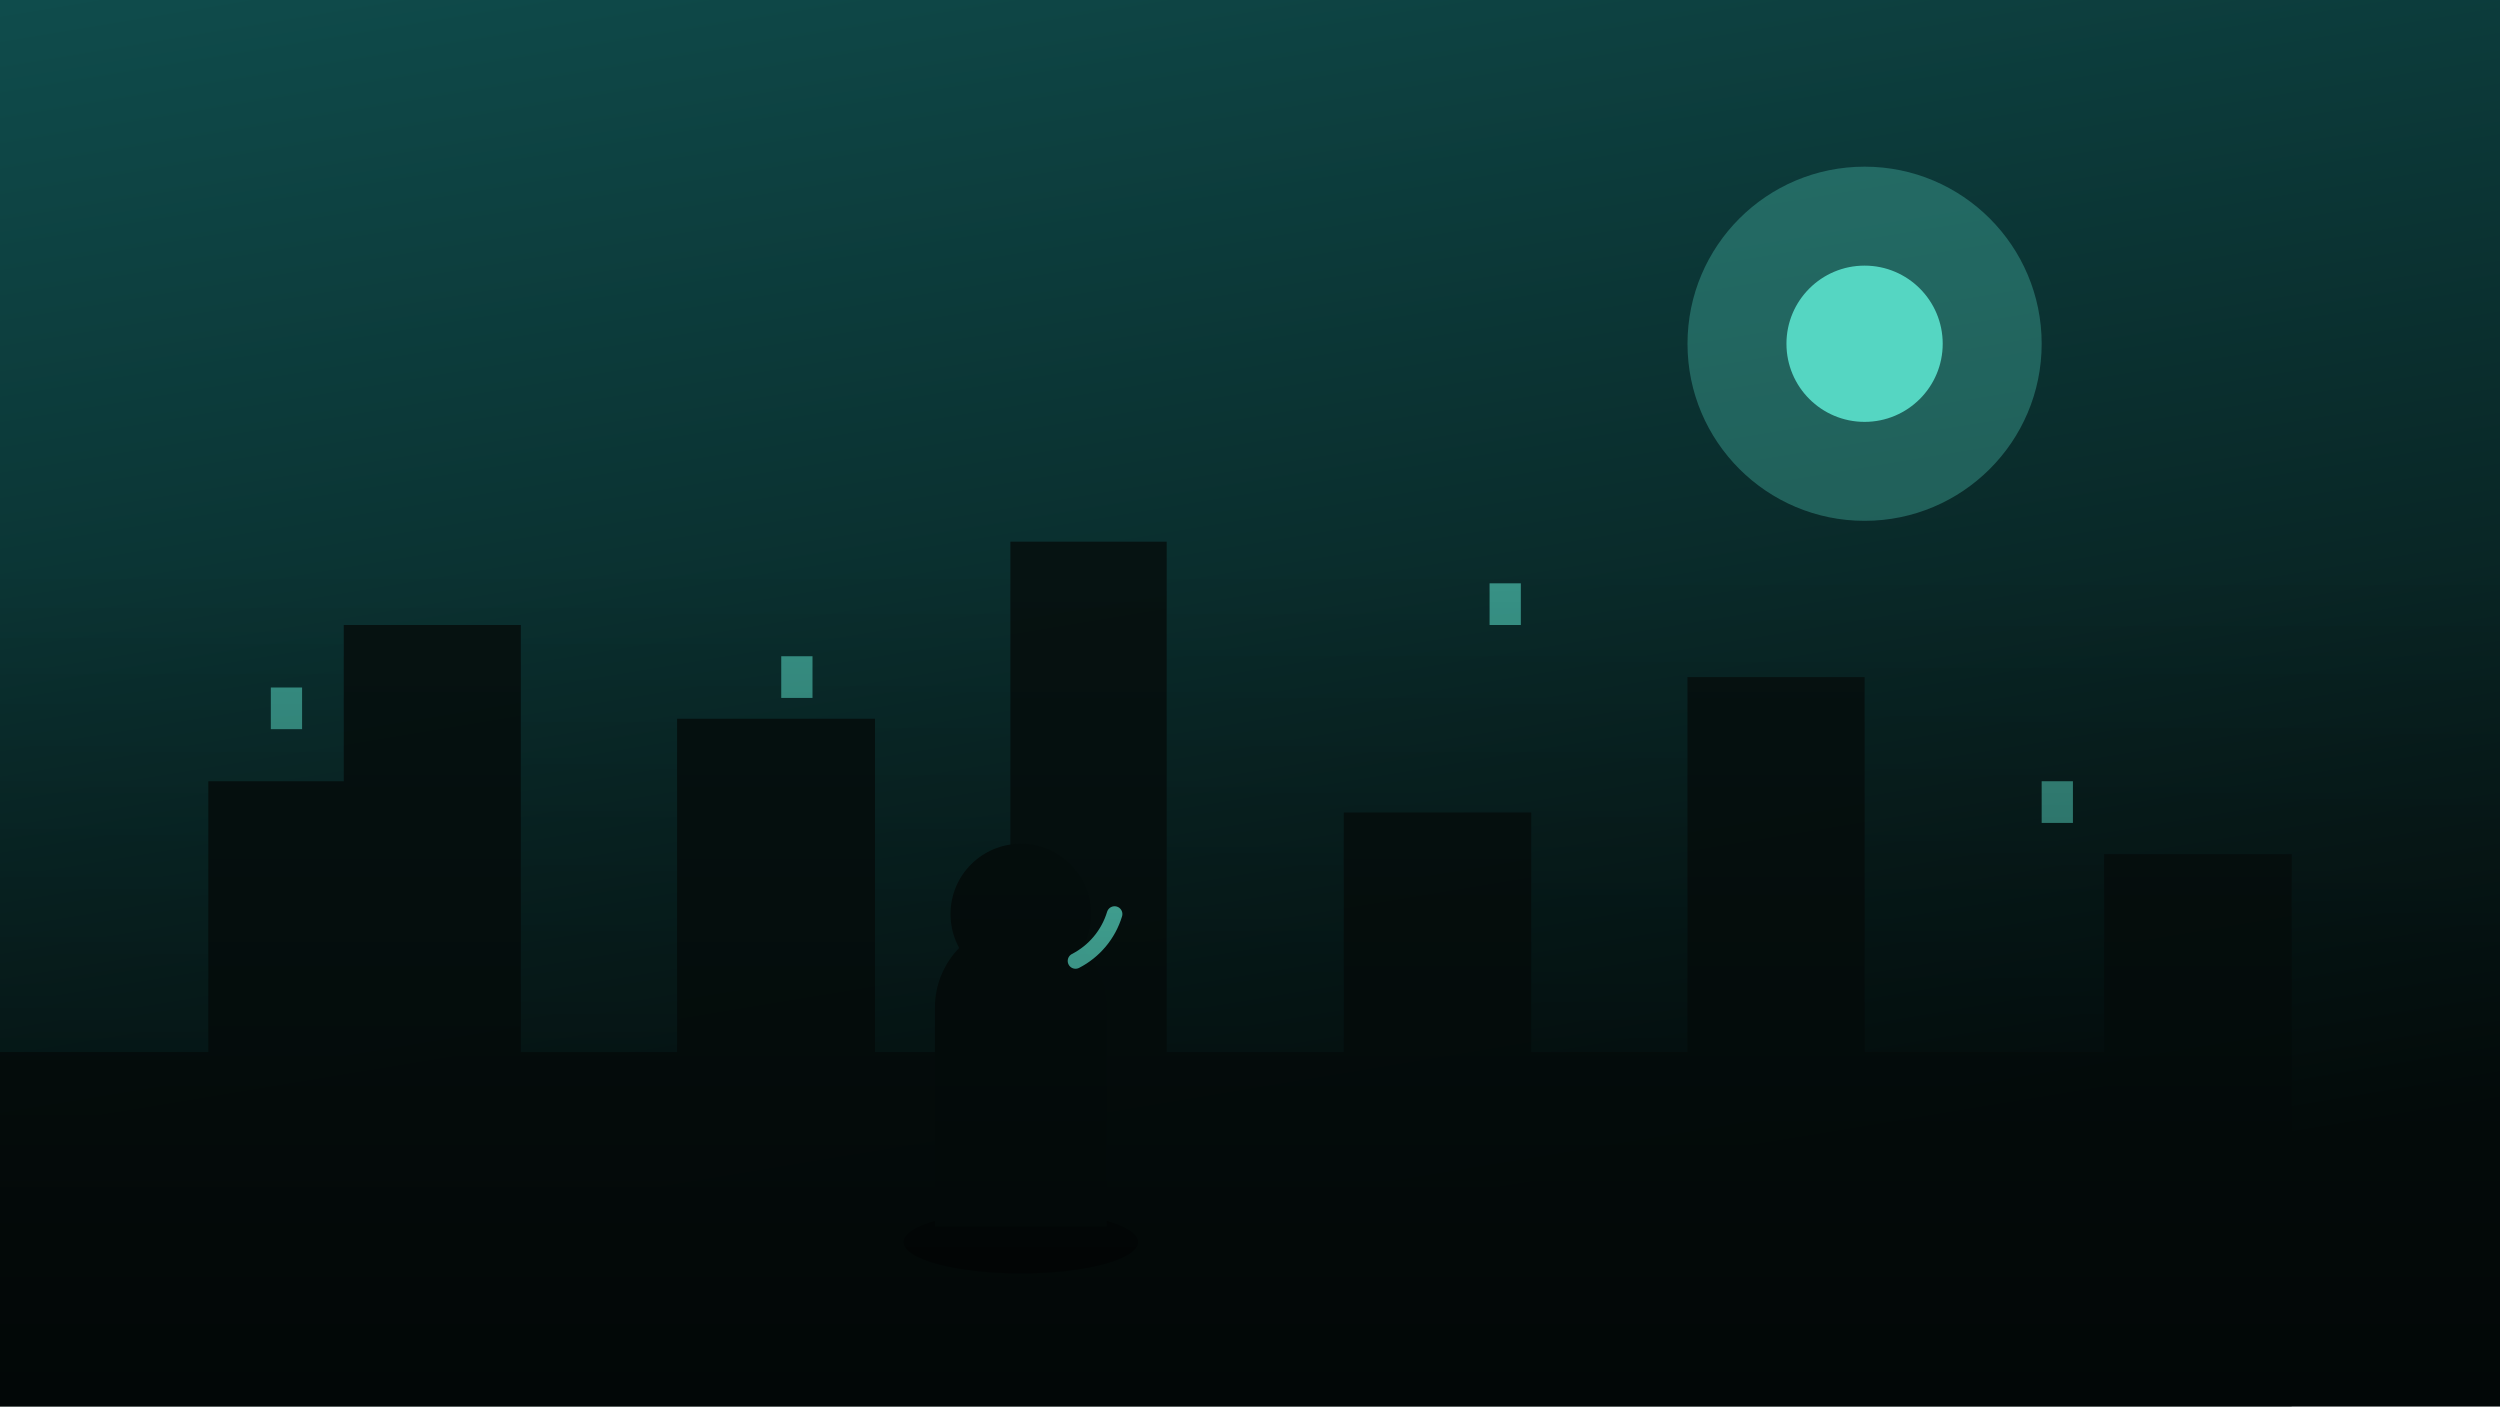
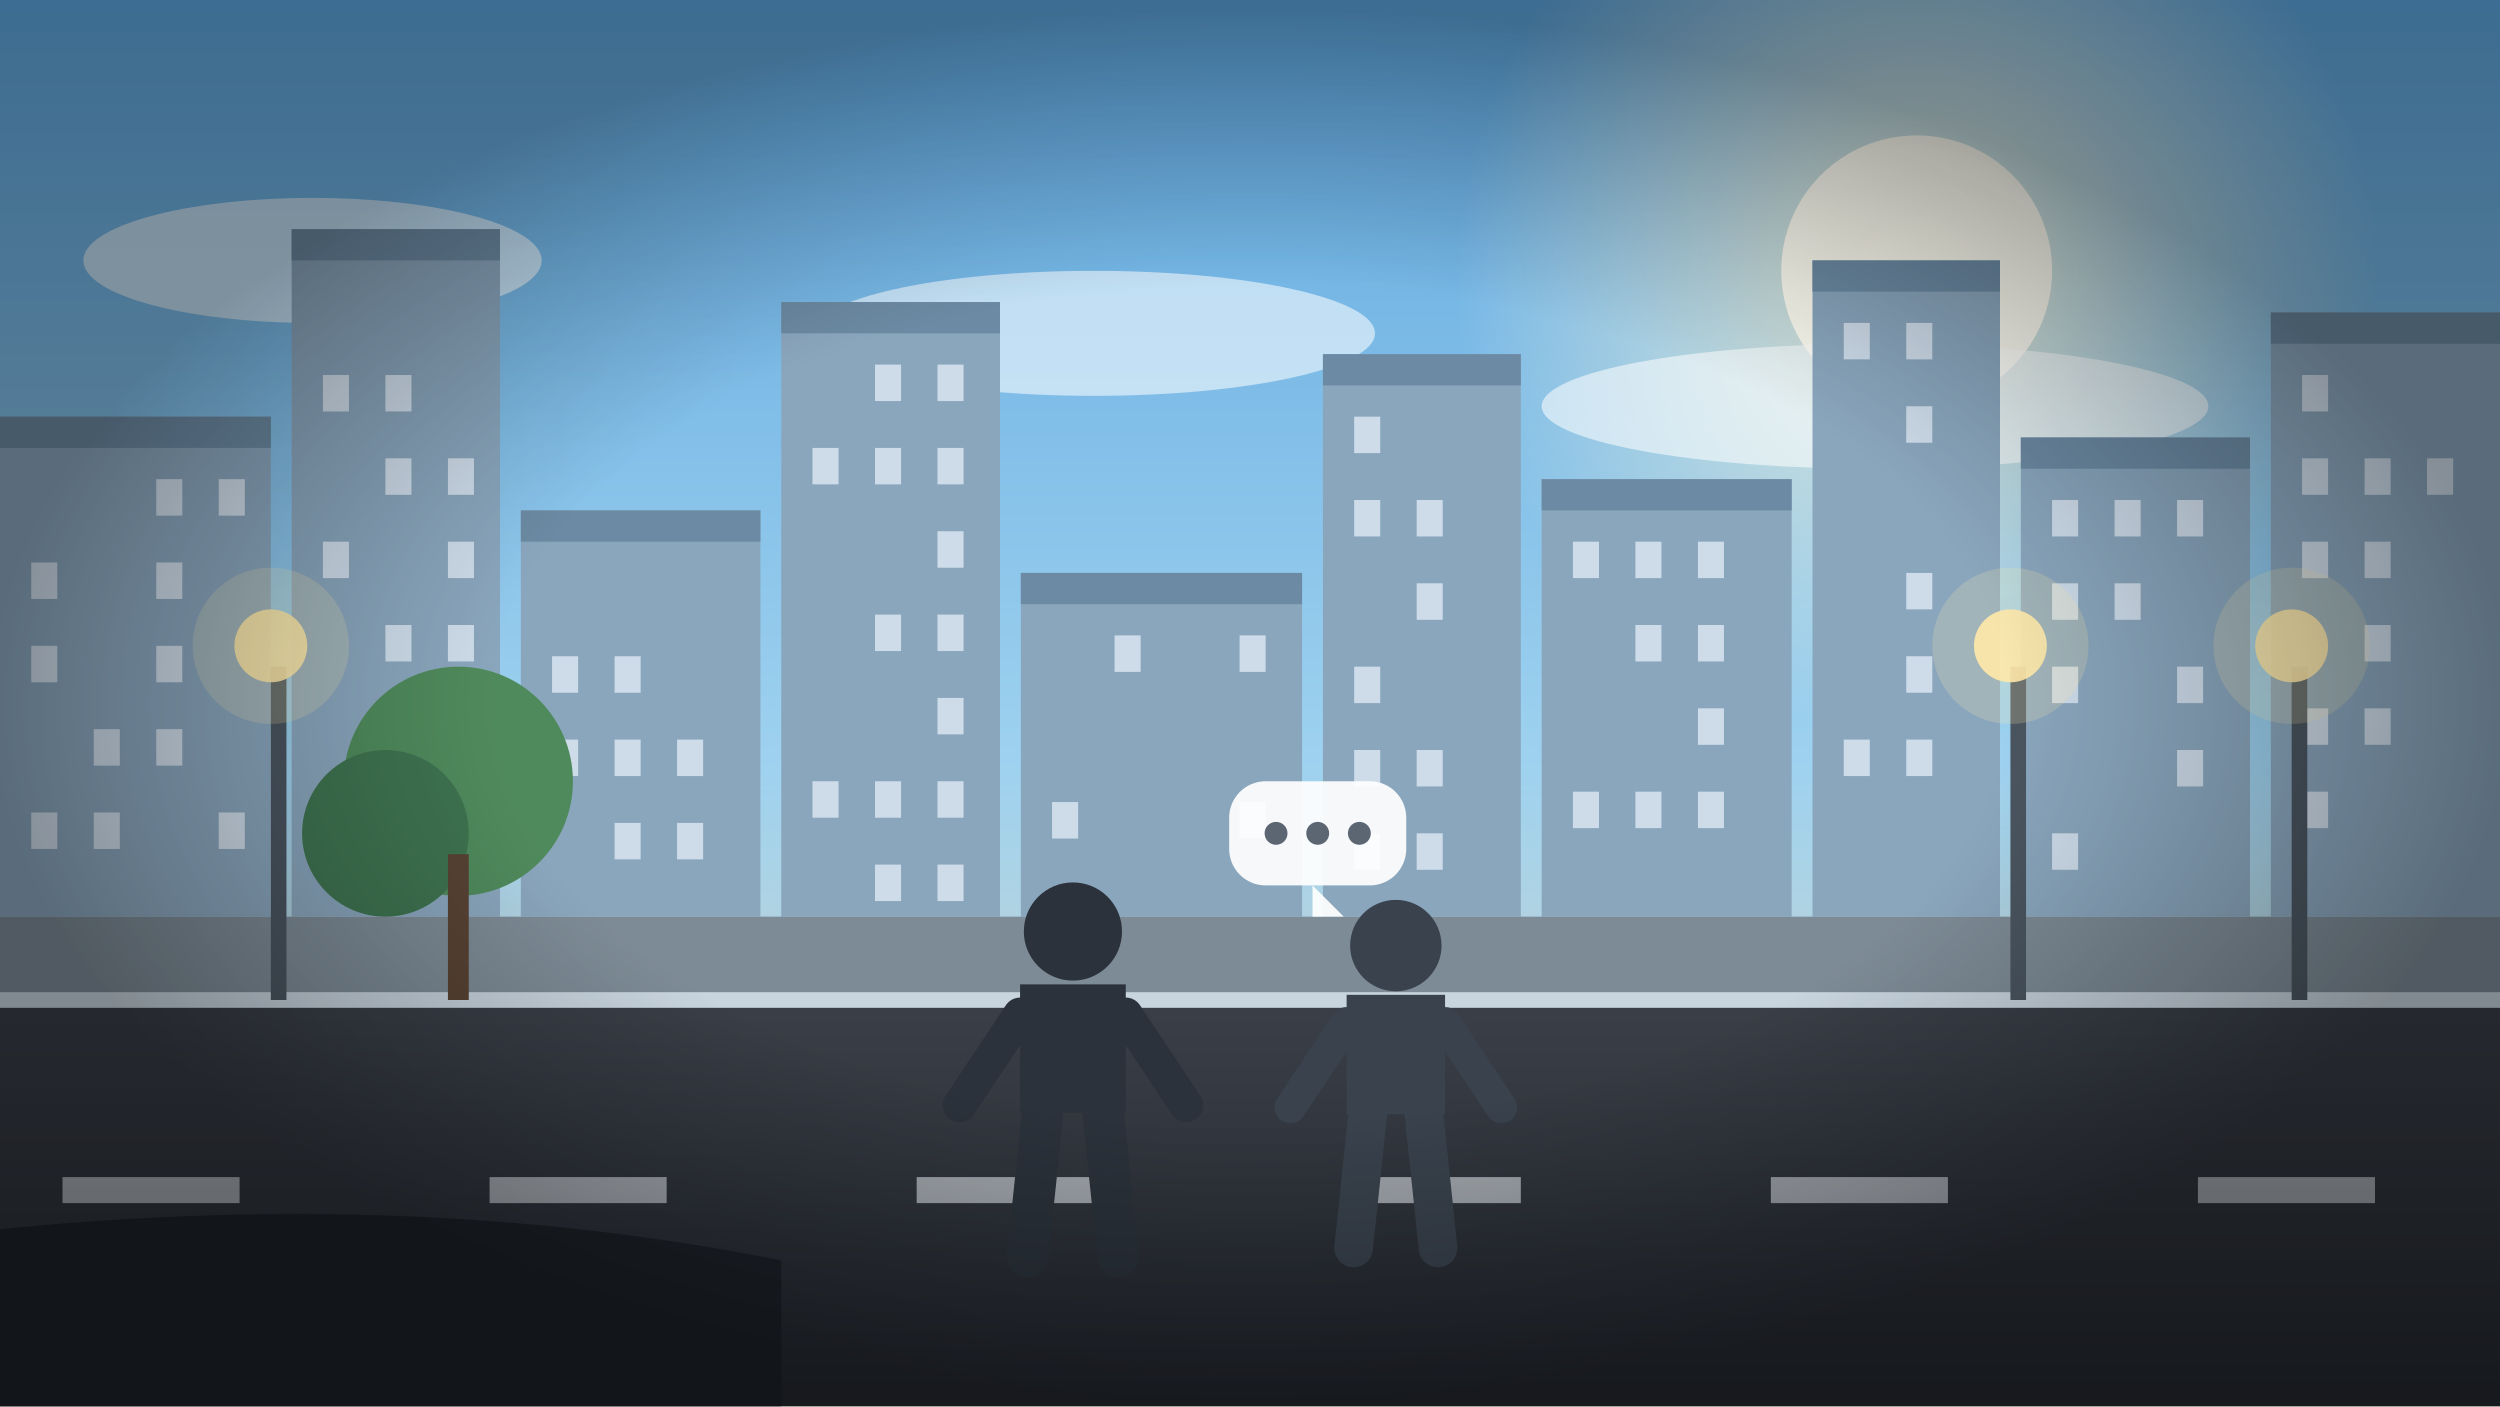
<svg xmlns="http://www.w3.org/2000/svg" aria-hidden="true" class="poster-art" preserveAspectRatio="xMidYMid slice" viewBox="0 0 480 270">
  <defs>
-     <linearGradient id="skp6__6_top-rated" x1="0" x2="0.3" y1="0" y2="1">
-       <stop offset="0" stop-color="#0f4c4c" />
-       <stop offset="1" stop-color="#05100f" />
+     <linearGradient id="a6sky" x1="0" y1="0" x2="0" y2="1">
+       <stop offset="0" stop-color="#5ea7e0" />
+       <stop offset="0.55" stop-color="#9fd2ef" />
+       <stop offset="1" stop-color="#e7d7b9" />
    </linearGradient>
-     <radialGradient id="glp6__6_top-rated">
-       <stop offset="0" stop-color="#5eead4" stop-opacity="0.85" />
-       <stop offset="1" stop-color="#5eead4" stop-opacity="0" />
+     <radialGradient id="a6sun" cx="50%" cy="50%" r="50%">
+       <stop offset="0" stop-color="#fff6d6" stop-opacity="0.85" />
+       <stop offset="1" stop-color="#fff6d6" stop-opacity="0" />
    </radialGradient>
-     <linearGradient id="vgp6__6_top-rated" x1="0" x2="0" y1="0" y2="1">
-       <stop offset="0.4" stop-color="#000" stop-opacity="0" />
-       <stop offset="1" stop-color="#000" stop-opacity="0.55" />
+     <linearGradient id="a6road" x1="0" y1="0" x2="0" y2="1">
+       <stop offset="0" stop-color="#3a3f48" />
+       <stop offset="1" stop-color="#22262d" />
    </linearGradient>
+     <radialGradient id="a6vig" cx="50%" cy="50%" r="50%">
+       <stop offset="0" stop-color="#000" stop-opacity="0" />
+       <stop offset="0.6" stop-color="#000" stop-opacity="0" />
+       <stop offset="1" stop-color="#000" stop-opacity="0.35" />
+     </radialGradient>
  </defs>
-   <rect fill="url(#skp6__6_top-rated)" height="270" width="480" />
-   <circle cx="358" cy="66" fill="#5eead4" opacity="0.28" r="34" />
-   <circle cx="358" cy="66" fill="#5eead4" opacity="0.85" r="15" />
-   <path d="M0 202h40v-52h26v-30h34v82h30v-64h38v64h26v-98h30v98h34v-46h36v46h30v-72h34v72h46v-38h36v110H0z" fill="#05100f" opacity="0.92" />
-   <g fill="#5eead4" opacity="0.55">
-     <rect height="8" width="6" x="52" y="132" />
-     <rect height="8" width="6" x="150" y="126" />
-     <rect height="8" width="6" x="286" y="112" />
-     <rect height="8" width="6" x="392" y="150" />
+   <rect width="480" height="270" fill="url(#a6sky)" />
+   <circle cx="368" cy="52" r="88" fill="url(#a6sun)" />
+   <circle cx="368" cy="52" r="26" fill="#fffdf2" opacity="0.9" />
+   <ellipse cx="60" cy="50" rx="44" ry="12" fill="#ffffff" opacity="0.55" />
+   <ellipse cx="210" cy="64" rx="54" ry="12" fill="#ffffff" opacity="0.55" />
+   <ellipse cx="360" cy="78" rx="64" ry="12" fill="#ffffff" opacity="0.55" />
+   <rect x="0" y="80" width="52" height="96" fill="#8aa6bd" />
+   <rect x="0" y="80" width="52" height="6" fill="#6c8aa3" />
+   <rect x="30" y="92" width="5" height="7" fill="#dfeaf5" opacity="0.8" />
+   <rect x="42" y="92" width="5" height="7" fill="#dfeaf5" opacity="0.8" />
+   <rect x="6" y="108" width="5" height="7" fill="#dfeaf5" opacity="0.8" />
+   <rect x="30" y="108" width="5" height="7" fill="#dfeaf5" opacity="0.8" />
+   <rect x="6" y="124" width="5" height="7" fill="#dfeaf5" opacity="0.8" />
+   <rect x="30" y="124" width="5" height="7" fill="#dfeaf5" opacity="0.8" />
+   <rect x="18" y="140" width="5" height="7" fill="#dfeaf5" opacity="0.8" />
+   <rect x="30" y="140" width="5" height="7" fill="#dfeaf5" opacity="0.8" />
+   <rect x="6" y="156" width="5" height="7" fill="#dfeaf5" opacity="0.8" />
+   <rect x="18" y="156" width="5" height="7" fill="#dfeaf5" opacity="0.8" />
+   <rect x="42" y="156" width="5" height="7" fill="#dfeaf5" opacity="0.8" />
+   <rect x="56" y="44" width="40" height="132" fill="#8aa6bd" />
+   <rect x="56" y="44" width="40" height="6" fill="#6c8aa3" />
+   <rect x="62" y="72" width="5" height="7" fill="#dfeaf5" opacity="0.8" />
+   <rect x="74" y="72" width="5" height="7" fill="#dfeaf5" opacity="0.8" />
+   <rect x="74" y="88" width="5" height="7" fill="#dfeaf5" opacity="0.8" />
+   <rect x="86" y="88" width="5" height="7" fill="#dfeaf5" opacity="0.8" />
+   <rect x="62" y="104" width="5" height="7" fill="#dfeaf5" opacity="0.8" />
+   <rect x="86" y="104" width="5" height="7" fill="#dfeaf5" opacity="0.8" />
+   <rect x="74" y="120" width="5" height="7" fill="#dfeaf5" opacity="0.8" />
+   <rect x="86" y="120" width="5" height="7" fill="#dfeaf5" opacity="0.8" />
+   <rect x="74" y="136" width="5" height="7" fill="#dfeaf5" opacity="0.8" />
+   <rect x="74" y="152" width="5" height="7" fill="#dfeaf5" opacity="0.8" />
+   <rect x="100" y="98" width="46" height="78" fill="#8aa6bd" />
+   <rect x="100" y="98" width="46" height="6" fill="#6c8aa3" />
+   <rect x="106" y="126" width="5" height="7" fill="#dfeaf5" opacity="0.8" />
+   <rect x="118" y="126" width="5" height="7" fill="#dfeaf5" opacity="0.8" />
+   <rect x="106" y="142" width="5" height="7" fill="#dfeaf5" opacity="0.8" />
+   <rect x="118" y="142" width="5" height="7" fill="#dfeaf5" opacity="0.8" />
+   <rect x="130" y="142" width="5" height="7" fill="#dfeaf5" opacity="0.8" />
+   <rect x="118" y="158" width="5" height="7" fill="#dfeaf5" opacity="0.8" />
+   <rect x="130" y="158" width="5" height="7" fill="#dfeaf5" opacity="0.8" />
+   <rect x="150" y="58" width="42" height="118" fill="#8aa6bd" />
+   <rect x="150" y="58" width="42" height="6" fill="#6c8aa3" />
+   <rect x="168" y="70" width="5" height="7" fill="#dfeaf5" opacity="0.8" />
+   <rect x="180" y="70" width="5" height="7" fill="#dfeaf5" opacity="0.8" />
+   <rect x="156" y="86" width="5" height="7" fill="#dfeaf5" opacity="0.8" />
+   <rect x="168" y="86" width="5" height="7" fill="#dfeaf5" opacity="0.8" />
+   <rect x="180" y="86" width="5" height="7" fill="#dfeaf5" opacity="0.8" />
+   <rect x="180" y="102" width="5" height="7" fill="#dfeaf5" opacity="0.8" />
+   <rect x="168" y="118" width="5" height="7" fill="#dfeaf5" opacity="0.8" />
+   <rect x="180" y="118" width="5" height="7" fill="#dfeaf5" opacity="0.8" />
+   <rect x="180" y="134" width="5" height="7" fill="#dfeaf5" opacity="0.8" />
+   <rect x="156" y="150" width="5" height="7" fill="#dfeaf5" opacity="0.8" />
+   <rect x="168" y="150" width="5" height="7" fill="#dfeaf5" opacity="0.8" />
+   <rect x="180" y="150" width="5" height="7" fill="#dfeaf5" opacity="0.8" />
+   <rect x="168" y="166" width="5" height="7" fill="#dfeaf5" opacity="0.8" />
+   <rect x="180" y="166" width="5" height="7" fill="#dfeaf5" opacity="0.8" />
+   <rect x="196" y="110" width="54" height="66" fill="#8aa6bd" />
+   <rect x="196" y="110" width="54" height="6" fill="#6c8aa3" />
+   <rect x="214" y="122" width="5" height="7" fill="#dfeaf5" opacity="0.8" />
+   <rect x="238" y="122" width="5" height="7" fill="#dfeaf5" opacity="0.8" />
+   <rect x="202" y="154" width="5" height="7" fill="#dfeaf5" opacity="0.8" />
+   <rect x="238" y="154" width="5" height="7" fill="#dfeaf5" opacity="0.8" />
+   <rect x="254" y="68" width="38" height="108" fill="#8aa6bd" />
+   <rect x="254" y="68" width="38" height="6" fill="#6c8aa3" />
+   <rect x="260" y="80" width="5" height="7" fill="#dfeaf5" opacity="0.8" />
+   <rect x="260" y="96" width="5" height="7" fill="#dfeaf5" opacity="0.8" />
+   <rect x="272" y="96" width="5" height="7" fill="#dfeaf5" opacity="0.8" />
+   <rect x="272" y="112" width="5" height="7" fill="#dfeaf5" opacity="0.8" />
+   <rect x="260" y="128" width="5" height="7" fill="#dfeaf5" opacity="0.8" />
+   <rect x="260" y="144" width="5" height="7" fill="#dfeaf5" opacity="0.8" />
+   <rect x="272" y="144" width="5" height="7" fill="#dfeaf5" opacity="0.8" />
+   <rect x="260" y="160" width="5" height="7" fill="#dfeaf5" opacity="0.8" />
+   <rect x="272" y="160" width="5" height="7" fill="#dfeaf5" opacity="0.8" />
+   <rect x="296" y="92" width="48" height="84" fill="#8aa6bd" />
+   <rect x="296" y="92" width="48" height="6" fill="#6c8aa3" />
+   <rect x="302" y="104" width="5" height="7" fill="#dfeaf5" opacity="0.8" />
+   <rect x="314" y="104" width="5" height="7" fill="#dfeaf5" opacity="0.8" />
+   <rect x="326" y="104" width="5" height="7" fill="#dfeaf5" opacity="0.8" />
+   <rect x="314" y="120" width="5" height="7" fill="#dfeaf5" opacity="0.8" />
+   <rect x="326" y="120" width="5" height="7" fill="#dfeaf5" opacity="0.8" />
+   <rect x="326" y="136" width="5" height="7" fill="#dfeaf5" opacity="0.8" />
+   <rect x="302" y="152" width="5" height="7" fill="#dfeaf5" opacity="0.8" />
+   <rect x="314" y="152" width="5" height="7" fill="#dfeaf5" opacity="0.8" />
+   <rect x="326" y="152" width="5" height="7" fill="#dfeaf5" opacity="0.8" />
+   <rect x="348" y="50" width="36" height="126" fill="#8aa6bd" />
+   <rect x="348" y="50" width="36" height="6" fill="#6c8aa3" />
+   <rect x="354" y="62" width="5" height="7" fill="#dfeaf5" opacity="0.8" />
+   <rect x="366" y="62" width="5" height="7" fill="#dfeaf5" opacity="0.8" />
+   <rect x="366" y="78" width="5" height="7" fill="#dfeaf5" opacity="0.8" />
+   <rect x="366" y="110" width="5" height="7" fill="#dfeaf5" opacity="0.8" />
+   <rect x="366" y="126" width="5" height="7" fill="#dfeaf5" opacity="0.8" />
+   <rect x="354" y="142" width="5" height="7" fill="#dfeaf5" opacity="0.8" />
+   <rect x="366" y="142" width="5" height="7" fill="#dfeaf5" opacity="0.8" />
+   <rect x="388" y="84" width="44" height="92" fill="#8aa6bd" />
+   <rect x="388" y="84" width="44" height="6" fill="#6c8aa3" />
+   <rect x="394" y="96" width="5" height="7" fill="#dfeaf5" opacity="0.8" />
+   <rect x="406" y="96" width="5" height="7" fill="#dfeaf5" opacity="0.8" />
+   <rect x="418" y="96" width="5" height="7" fill="#dfeaf5" opacity="0.8" />
+   <rect x="394" y="112" width="5" height="7" fill="#dfeaf5" opacity="0.8" />
+   <rect x="406" y="112" width="5" height="7" fill="#dfeaf5" opacity="0.8" />
+   <rect x="394" y="128" width="5" height="7" fill="#dfeaf5" opacity="0.8" />
+   <rect x="418" y="128" width="5" height="7" fill="#dfeaf5" opacity="0.8" />
+   <rect x="418" y="144" width="5" height="7" fill="#dfeaf5" opacity="0.8" />
+   <rect x="394" y="160" width="5" height="7" fill="#dfeaf5" opacity="0.8" />
+   <rect x="436" y="60" width="44" height="116" fill="#8aa6bd" />
+   <rect x="436" y="60" width="44" height="6" fill="#6c8aa3" />
+   <rect x="442" y="72" width="5" height="7" fill="#dfeaf5" opacity="0.8" />
+   <rect x="442" y="88" width="5" height="7" fill="#dfeaf5" opacity="0.8" />
+   <rect x="454" y="88" width="5" height="7" fill="#dfeaf5" opacity="0.8" />
+   <rect x="466" y="88" width="5" height="7" fill="#dfeaf5" opacity="0.8" />
+   <rect x="442" y="104" width="5" height="7" fill="#dfeaf5" opacity="0.8" />
+   <rect x="454" y="104" width="5" height="7" fill="#dfeaf5" opacity="0.8" />
+   <rect x="454" y="120" width="5" height="7" fill="#dfeaf5" opacity="0.8" />
+   <rect x="442" y="136" width="5" height="7" fill="#dfeaf5" opacity="0.8" />
+   <rect x="454" y="136" width="5" height="7" fill="#dfeaf5" opacity="0.8" />
+   <rect x="442" y="152" width="5" height="7" fill="#dfeaf5" opacity="0.8" />
+   <rect y="176" width="480" height="16" fill="#7d8b96" />
+   <rect y="192" width="480" height="78" fill="url(#a6road)" />
+   <rect x="12" y="226" width="34" height="5" fill="#e9eef3" opacity="0.6" />
+   <rect x="94" y="226" width="34" height="5" fill="#e9eef3" opacity="0.6" />
+   <rect x="176" y="226" width="34" height="5" fill="#e9eef3" opacity="0.6" />
+   <rect x="258" y="226" width="34" height="5" fill="#e9eef3" opacity="0.6" />
+   <rect x="340" y="226" width="34" height="5" fill="#e9eef3" opacity="0.6" />
+   <rect x="422" y="226" width="34" height="5" fill="#e9eef3" opacity="0.6" />
+   <path d="M0 192 h480" stroke="#c8d4de" stroke-width="3" />
+   <rect x="52" y="128" width="3" height="64" fill="#4a5560" />
+   <circle cx="52" cy="124" r="7" fill="#ffe9a8" opacity="0.9" />
+   <circle cx="52" cy="124" r="15" fill="#ffe9a8" opacity="0.2" />
+   <rect x="386" y="128" width="3" height="64" fill="#4a5560" />
+   <circle cx="386" cy="124" r="7" fill="#ffe9a8" opacity="0.9" />
+   <circle cx="386" cy="124" r="15" fill="#ffe9a8" opacity="0.2" />
+   <rect x="440" y="128" width="3" height="64" fill="#4a5560" />
+   <circle cx="440" cy="124" r="7" fill="#ffe9a8" opacity="0.9" />
+   <circle cx="440" cy="124" r="15" fill="#ffe9a8" opacity="0.2" />
+   <circle cx="88" cy="150" r="22" fill="#4f8a5c" />
+   <circle cx="74" cy="160" r="16" fill="#3e7350" />
+   <rect x="86" y="164" width="4" height="28" fill="#584334" />
+   <g transform="translate(206 218) scale(1.45)">
+     <g>
+       <circle cx="0" cy="-27" r="6.5" fill="#2b323b" />
+       <path d="M-7 -20 h14 v17 h-14z" fill="#2b323b" />
+       <path d="M-7 -16 -15 -4 M7 -16 15 -4" stroke="#2b323b" stroke-width="4.5" stroke-linecap="round" fill="none" />
+       <path d="M-4 -3 -6 16 M4 -3 6 16" stroke="#2b323b" stroke-width="5.5" stroke-linecap="round" fill="none" />
+     </g>
  </g>
-   <rect fill="#05100f" height="42" width="480" y="228" />
-   <g transform="translate(196 168) scale(1.5)">
-     <ellipse cx="0" cy="47" fill="#000" opacity="0.35" rx="15" ry="4" />
-     <path d="M-11 45V17a11 11 0 0 1 22 0v28z" fill="#05100f" />
-     <circle cx="0" cy="5" fill="#05100f" r="9" />
-     <path d="M7 11a10 10 0 0 0 5-6" fill="none" opacity="0.85" stroke="#5eead4" stroke-linecap="round" stroke-width="2" />
+   <g transform="translate(268 218) scale(1.35)">
+     <g>
+       <circle cx="0" cy="-27" r="6.5" fill="#39424d" />
+       <path d="M-7 -20 h14 v17 h-14z" fill="#39424d" />
+       <path d="M-7 -16 -15 -4 M7 -16 15 -4" stroke="#39424d" stroke-width="4.5" stroke-linecap="round" fill="none" />
+       <path d="M-4 -3 -6 16 M4 -3 6 16" stroke="#39424d" stroke-width="5.5" stroke-linecap="round" fill="none" />
+     </g>
  </g>
-   <rect fill="url(#vgp6__6_top-rated)" height="270" width="480" />
+   <rect x="236" y="150" width="34" height="20" rx="7" fill="#ffffff" opacity="0.92" />
+   <circle cx="245" cy="160" r="2.2" fill="#5b6672" />
+   <circle cx="253" cy="160" r="2.2" fill="#5b6672" />
+   <circle cx="261" cy="160" r="2.2" fill="#5b6672" />
+   <path d="M252 170 l6 6 -6 0z" fill="#ffffff" opacity="0.92" />
+   <path d="M0 270 L0 236 Q80 228 150 242 L150 270 Z" fill="#1c2128" />
+   <rect width="480" height="270" fill="url(#a6vig)" />
</svg>
